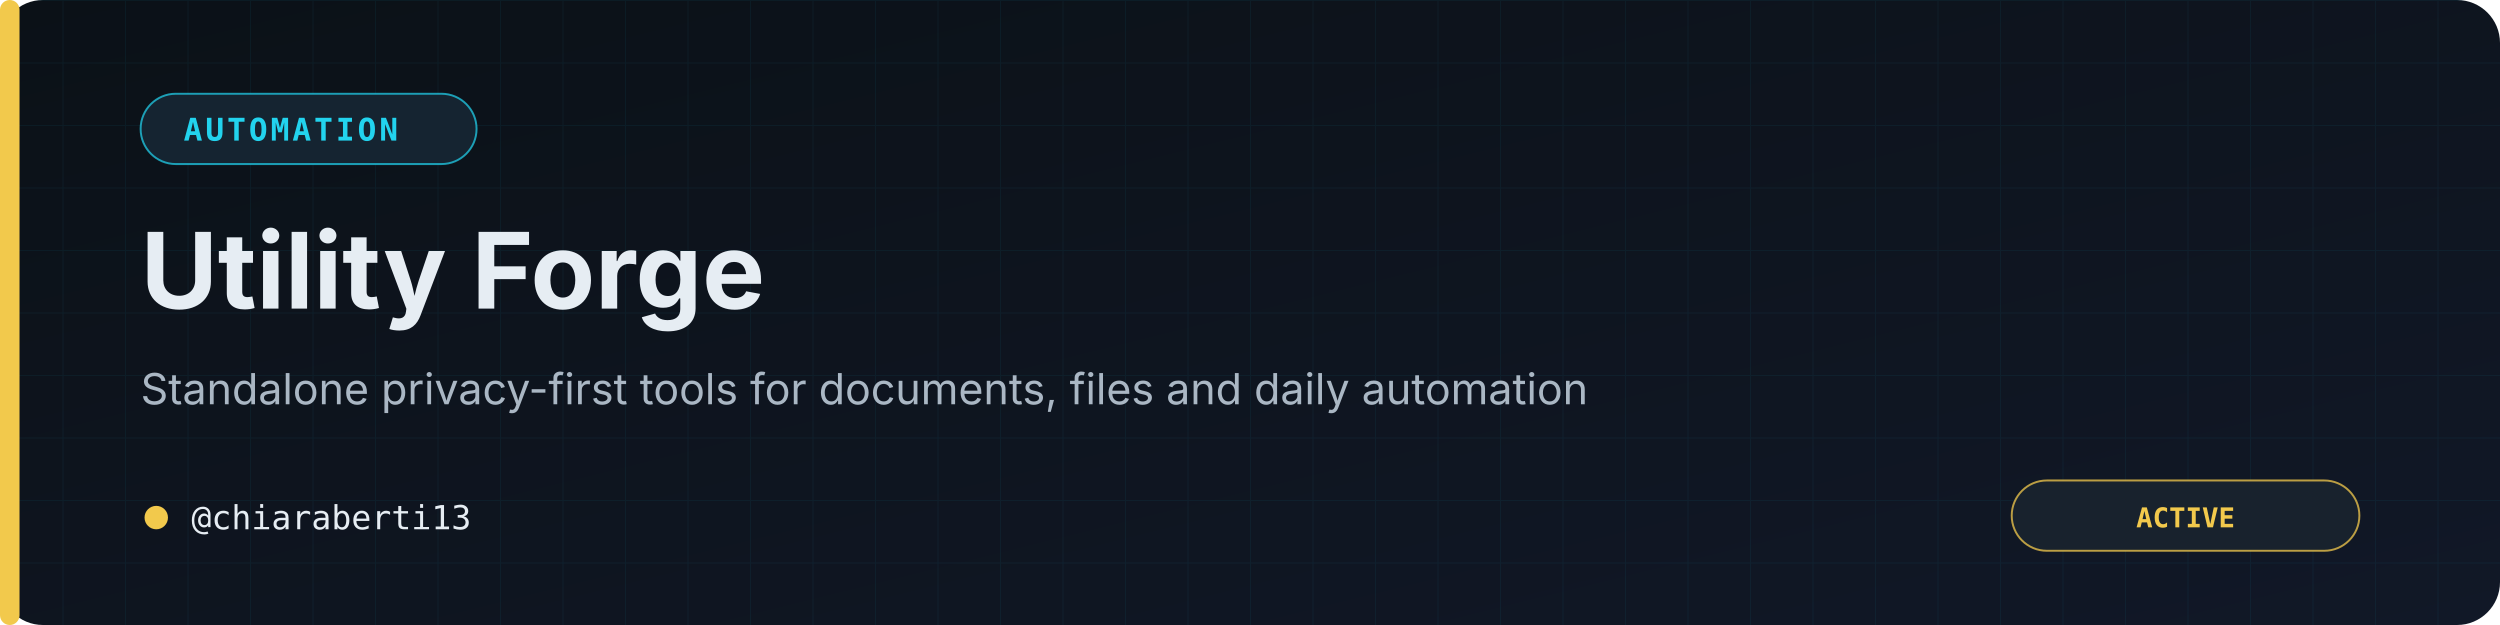
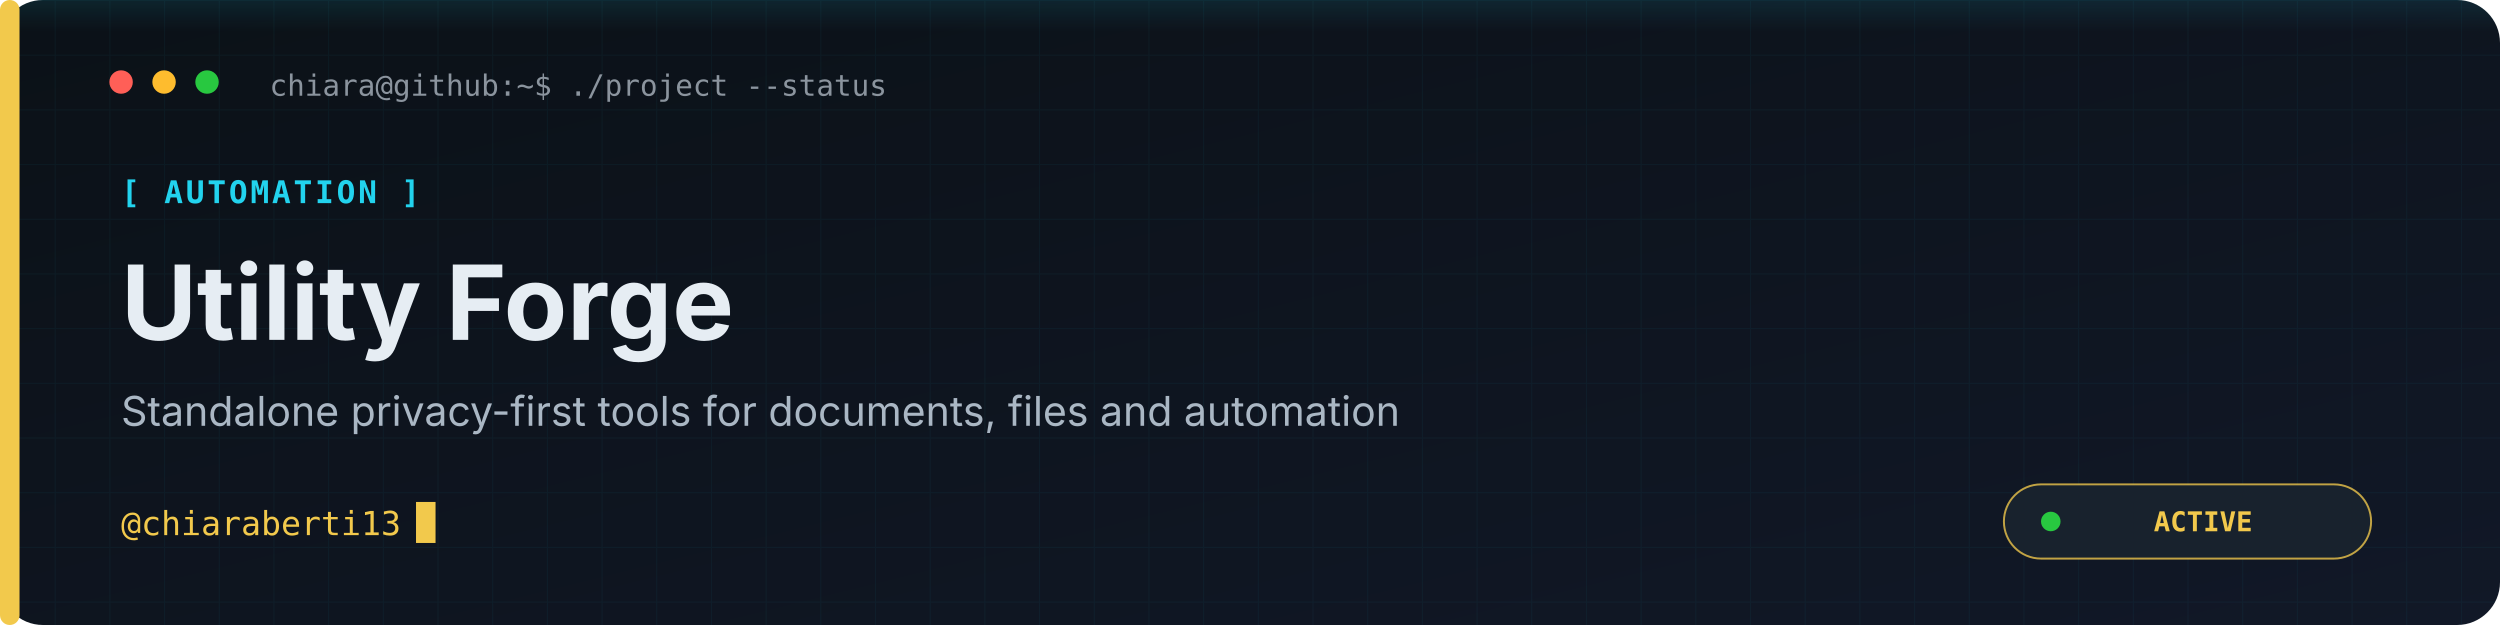
- <svg xmlns="http://www.w3.org/2000/svg" width="1280" height="320" viewBox="0 0 1280 320" role="img" aria-label="Utility Forge — Standalone privacy-first tools for documents, files and daily automation">
+ <svg xmlns="http://www.w3.org/2000/svg" width="1280" height="320" viewBox="0 0 1280 320" role="img" aria-label="Utility Forge — Standalone privacy-first tools for documents, files and automation">
  <defs>
    <linearGradient id="bg" x1="0" y1="0" x2="1" y2="1">
-       <stop offset="0" stop-color="#0B1117" />
+       <stop stop-color="#0B1117" />
      <stop offset="1" stop-color="#111827" />
    </linearGradient>
-     <pattern id="grid" width="32" height="32" patternUnits="userSpaceOnUse">
-       <path d="M32 0H0V32" fill="none" stroke="#22D3EE" stroke-opacity=".055" />
+     <pattern id="grid" width="28" height="28" patternUnits="userSpaceOnUse">
+       <path d="M28 0H0V28" fill="none" stroke="#22D3EE" stroke-opacity=".045" />
    </pattern>
+     <linearGradient id="scan" x1="0" y1="0" x2="0" y2="1">
+       <stop stop-color="#22D3EE" stop-opacity="0" />
+       <stop offset=".5" stop-color="#22D3EE" stop-opacity=".16" />
+       <stop offset="1" stop-color="#22D3EE" stop-opacity="0" />
+     </linearGradient>
+     <clipPath id="clip">
+       <rect width="1280" height="320" rx="22" />
+     </clipPath>
  </defs>
  <rect width="1280" height="320" rx="22" fill="url(#bg)" />
  <rect width="1280" height="320" rx="22" fill="url(#grid)" />
+   <g clip-path="url(#clip)">
+     <rect x="0" y="-36" width="1280" height="52" fill="url(#scan)">
+       <animate attributeName="y" values="-52;320" dur="7s" repeatCount="indefinite" />
+     </rect>
+   </g>
  <rect x="0" y="0" width="10" height="320" rx="5" fill="#F2C94C" />
-   <rect x="72" y="48" width="172" height="36" rx="18" fill="#152431" stroke="#22D3EE" stroke-opacity=".72" />
-   <text x="94" y="72" fill="#22D3EE" font-family="JetBrains Mono, ui-monospace, monospace" font-size="16" font-weight="700" letter-spacing="1.5">AUTOMATION</text>
-   <text x="72" y="158" fill="#E6EDF3" font-family="Inter, Arial, sans-serif" font-size="54" font-weight="750">Utility Forge</text>
-   <text x="72" y="207" fill="#AAB7C4" font-family="Inter, Arial, sans-serif" font-size="22">Standalone privacy-first tools for documents, files and daily automation</text>
-   <circle cx="80" cy="265" r="6" fill="#F2C94C" />
-   <text x="98" y="271" fill="#E6EDF3" font-family="JetBrains Mono, ui-monospace, monospace" font-size="17">@chiaraberti13</text>
-   <rect x="1030" y="246" width="178" height="36" rx="18" fill="#18222D" stroke="#F2C94C" stroke-opacity=".75" />
-   <text x="1119" y="270" text-anchor="middle" fill="#F2C94C" font-family="JetBrains Mono, ui-monospace, monospace" font-size="14" font-weight="700">ACTIVE</text>
+   <circle cx="62" cy="42" r="6" fill="#FF5F57" />
+   <circle cx="84" cy="42" r="6" fill="#FEBC2E" />
+   <circle cx="106" cy="42" r="6" fill="#28C840" />
+   <text x="138" y="49" fill="#8B949E" font-family="JetBrains Mono, ui-monospace, monospace" font-size="15">chiara@github:~$ ./project --status</text>
+   <text x="62" y="104" fill="#22D3EE" font-family="JetBrains Mono, ui-monospace, monospace" font-size="16" font-weight="700" letter-spacing="1.4">[ AUTOMATION ]</text>
+   <text x="62" y="174" fill="#E6EDF3" font-family="Inter, Arial, sans-serif" font-size="53" font-weight="750">Utility Forge</text>
+   <text x="62" y="218" fill="#AAB7C4" font-family="Inter, Arial, sans-serif" font-size="21">Standalone privacy-first tools for documents, files and automation</text>
+   <text x="62" y="274" fill="#F2C94C" font-family="JetBrains Mono, ui-monospace, monospace" font-size="17">@chiaraberti13</text>
+   <rect x="213" y="257" width="10" height="21" fill="#F2C94C">
+     <animate attributeName="opacity" values="1;1;0;0;1" dur="1.15s" repeatCount="indefinite" />
+   </rect>
+   <rect x="1026" y="248" width="188" height="38" rx="19" fill="#18222D" stroke="#F2C94C" stroke-opacity=".78" />
+   <circle cx="1050" cy="267" r="5" fill="#28C840">
+     <animate attributeName="opacity" values=".35;1;.35" dur="2.4s" repeatCount="indefinite" />
+   </circle>
+   <text x="1128" y="272" text-anchor="middle" fill="#F2C94C" font-family="JetBrains Mono, ui-monospace, monospace" font-size="14" font-weight="700">ACTIVE</text>
</svg>
